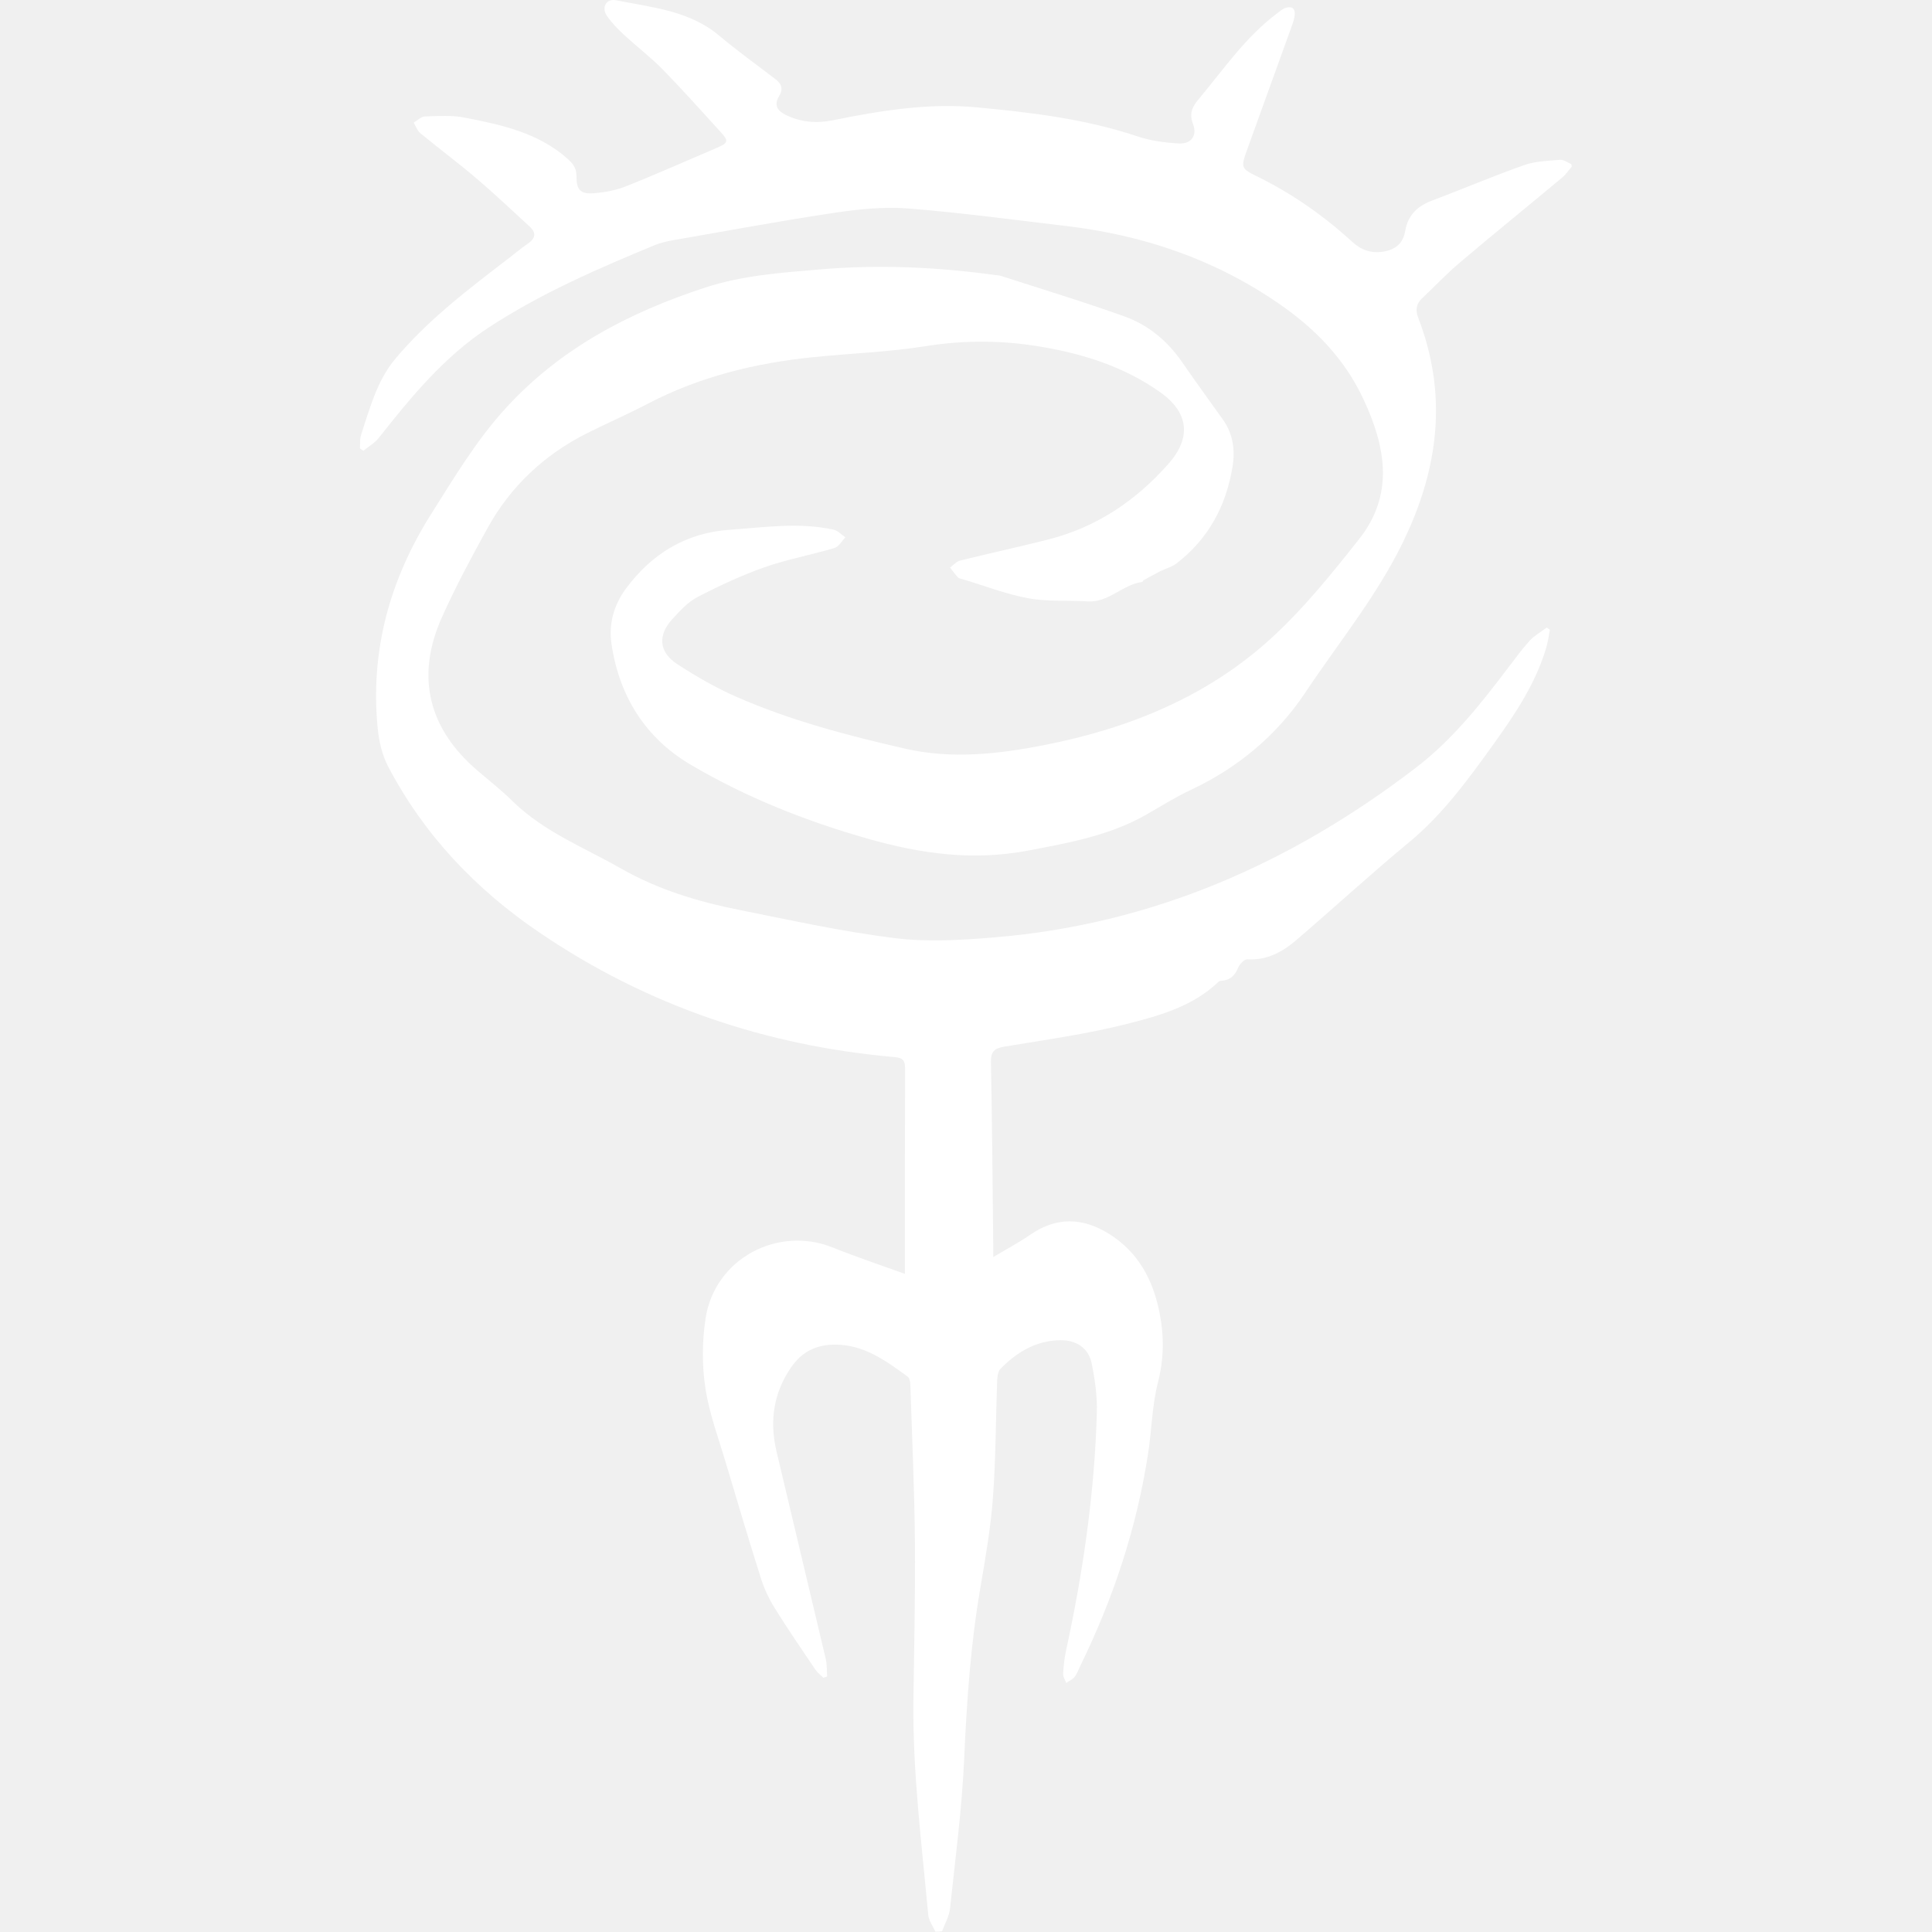
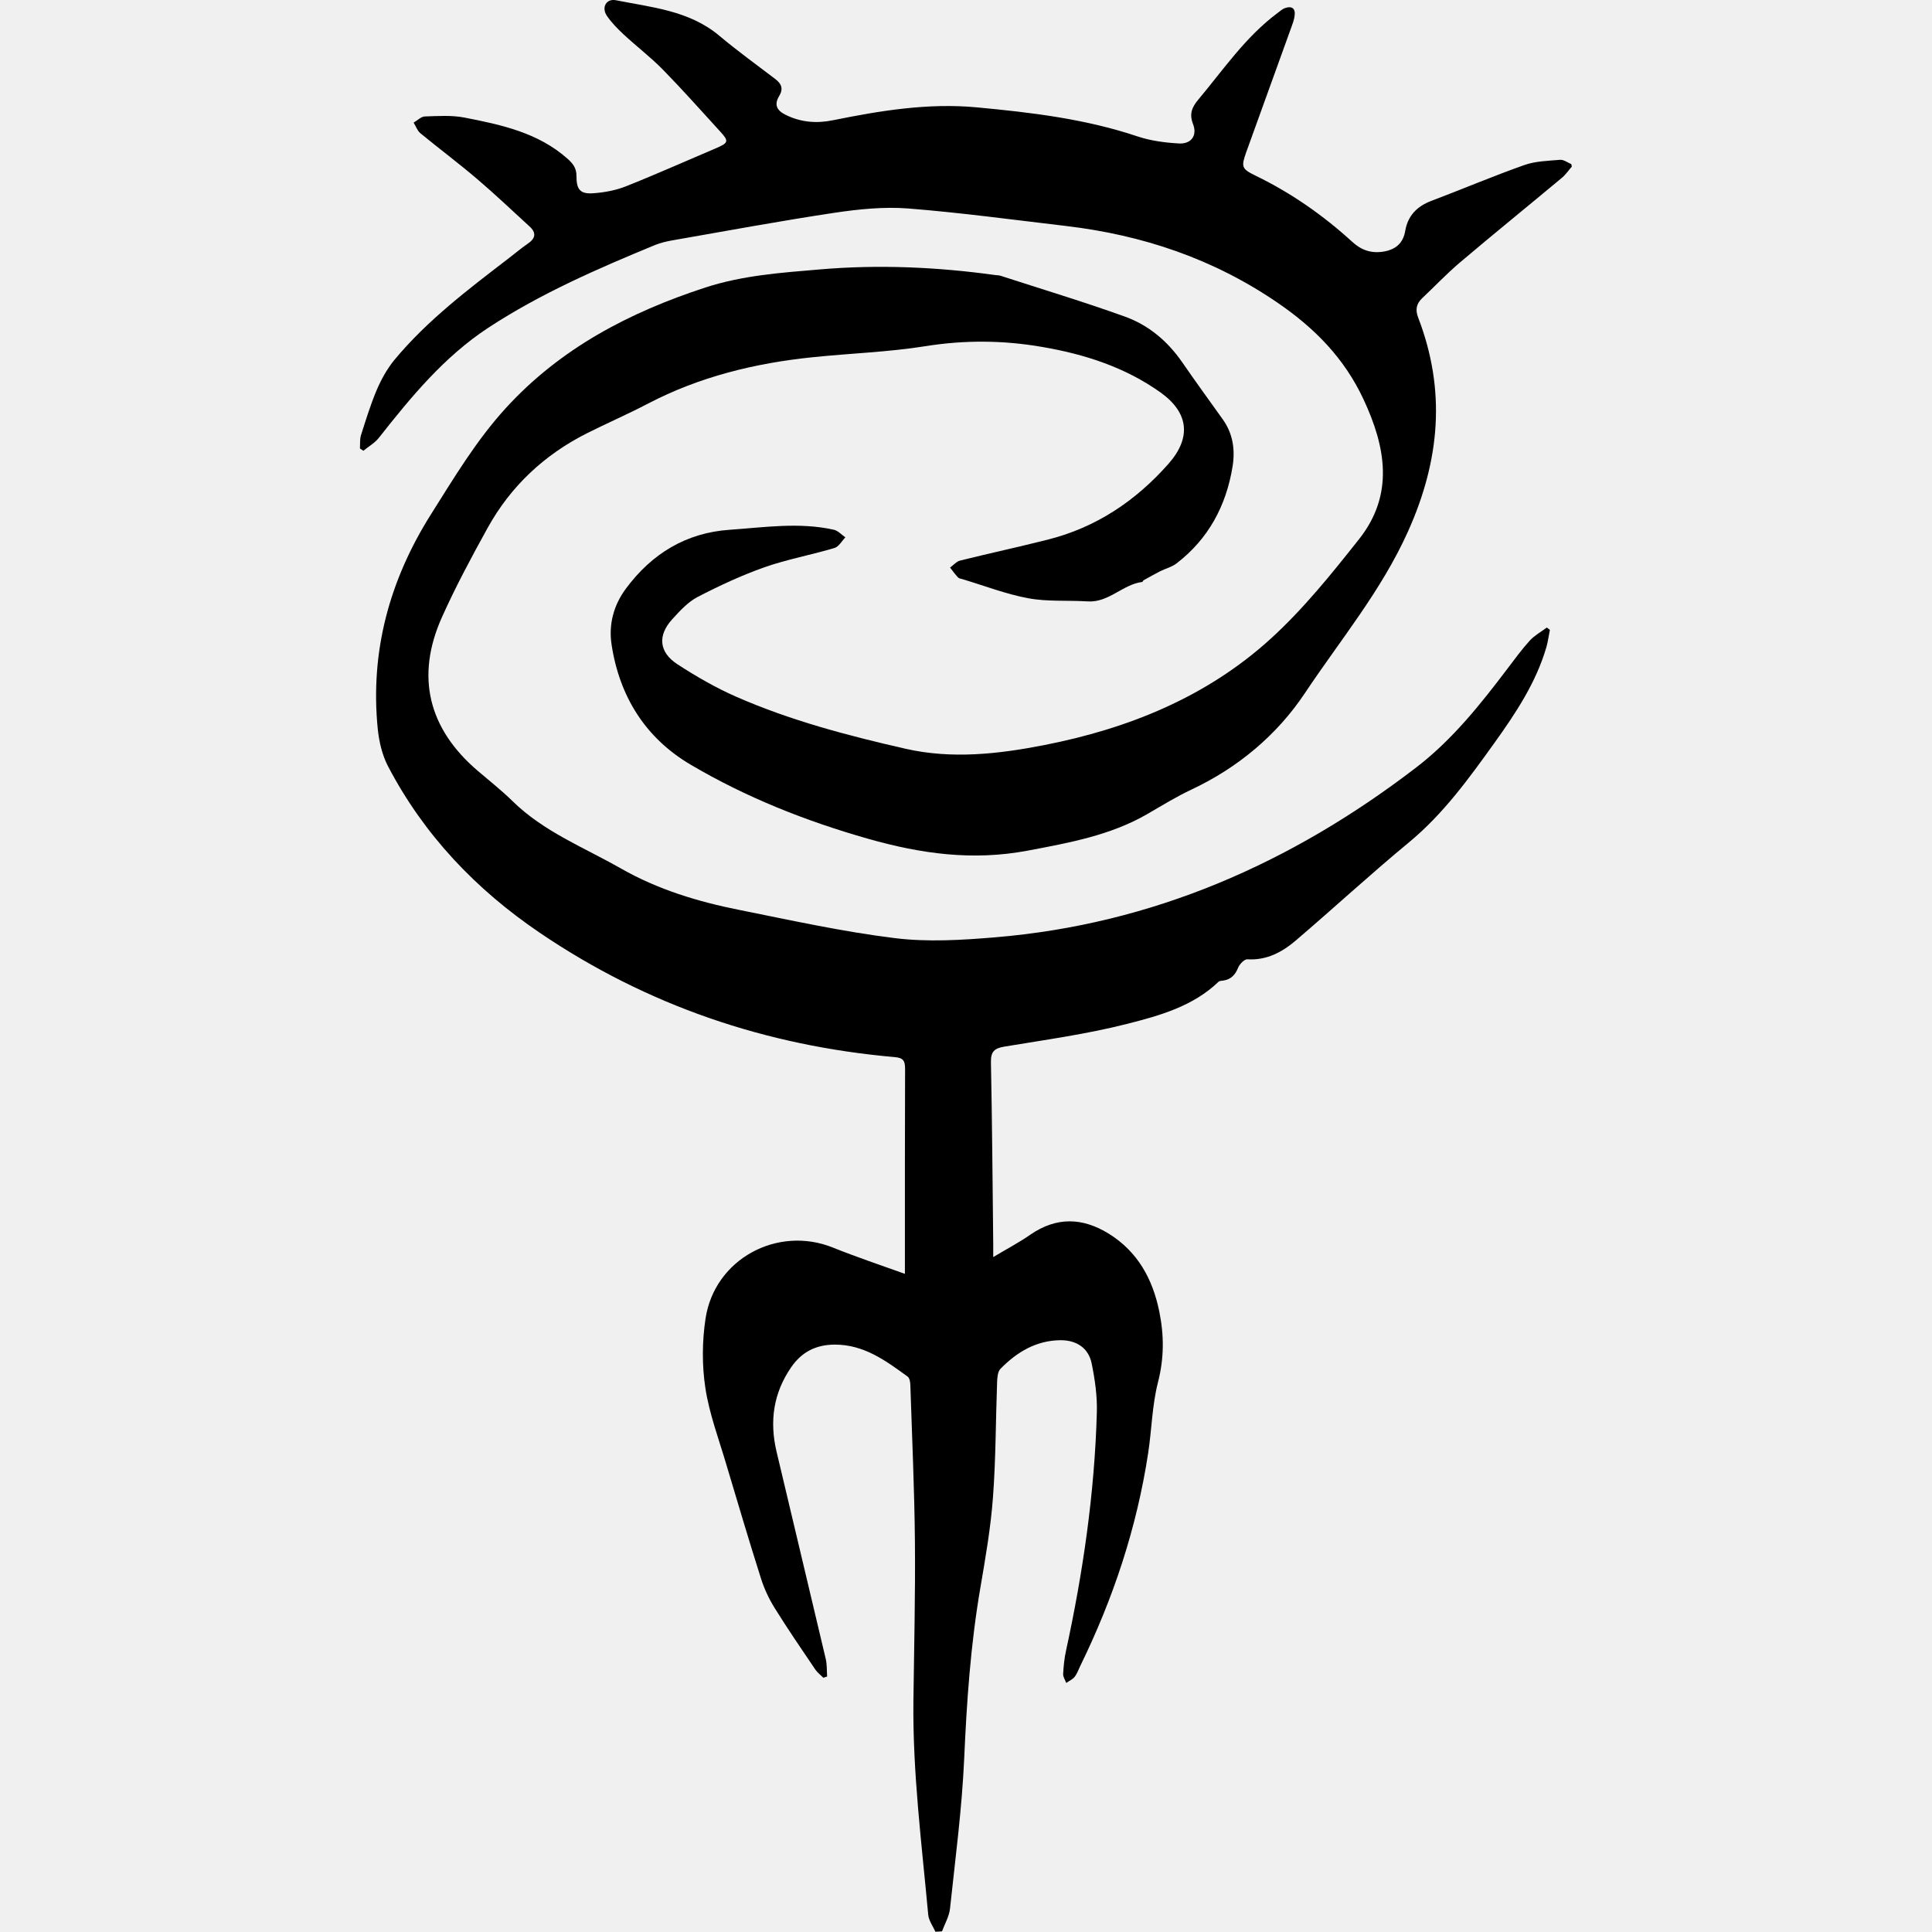
<svg xmlns="http://www.w3.org/2000/svg" version="1.1" width="32" height="32" viewBox="0 0 32 32">
-   <path fill="#fff" d="M15.496 32c-0.043-0.095-0.113-0.188-0.122-0.288-0.108-1.179-0.259-2.355-0.245-3.542 0.011-0.878 0.033-1.757 0.025-2.634-0.008-0.867-0.048-1.733-0.076-2.6-0.001-0.048-0.014-0.115-0.047-0.137-0.363-0.264-0.724-0.53-1.206-0.528-0.306 0.001-0.543 0.118-0.72 0.374-0.296 0.429-0.361 0.895-0.244 1.394 0.271 1.145 0.545 2.289 0.815 3.434 0.023 0.095 0.017 0.197 0.024 0.295-0.021 0.007-0.041 0.014-0.062 0.021-0.045-0.045-0.098-0.084-0.133-0.135-0.228-0.337-0.459-0.674-0.674-1.020-0.095-0.152-0.173-0.32-0.227-0.49-0.2-0.63-0.388-1.265-0.577-1.898-0.123-0.416-0.279-0.83-0.344-1.257-0.057-0.375-0.054-0.774 0.003-1.149 0.149-0.986 1.189-1.546 2.108-1.177 0.387 0.156 0.783 0.288 1.194 0.436 0-0.078 0-0.128 0-0.179 0-1.071-0.001-2.142 0.003-3.213 0-0.132-0.025-0.186-0.171-0.198-2.134-0.187-4.103-0.854-5.879-2.059-1.058-0.717-1.92-1.621-2.515-2.76-0.096-0.184-0.147-0.405-0.169-0.615-0.129-1.288 0.196-2.469 0.881-3.556 0.384-0.608 0.751-1.225 1.241-1.761 0.907-0.992 2.046-1.585 3.304-1.996 0.618-0.201 1.252-0.245 1.89-0.299 0.976-0.084 1.947-0.041 2.914 0.093 0.028 0.004 0.058 0.003 0.084 0.011 0.689 0.224 1.381 0.432 2.061 0.677 0.39 0.14 0.704 0.404 0.944 0.749 0.222 0.322 0.452 0.638 0.679 0.956 0.167 0.235 0.205 0.503 0.16 0.779-0.106 0.652-0.401 1.199-0.929 1.605-0.078 0.059-0.181 0.084-0.271 0.129-0.093 0.047-0.183 0.099-0.275 0.15-0.009 0.006-0.013 0.025-0.020 0.027-0.326 0.040-0.555 0.346-0.907 0.322-0.326-0.021-0.659 0.007-0.976-0.051-0.371-0.068-0.728-0.207-1.091-0.316-0.027-0.008-0.061-0.011-0.078-0.030-0.048-0.051-0.089-0.108-0.132-0.163 0.055-0.040 0.105-0.101 0.166-0.116 0.483-0.12 0.97-0.225 1.452-0.347 0.8-0.201 1.455-0.64 1.998-1.254 0.383-0.432 0.34-0.847-0.129-1.183-0.588-0.419-1.259-0.635-1.964-0.755-0.64-0.111-1.278-0.116-1.925-0.013-0.619 0.099-1.251 0.119-1.876 0.184-0.953 0.098-1.871 0.322-2.727 0.769-0.33 0.173-0.674 0.322-1.007 0.489-0.707 0.356-1.265 0.877-1.648 1.57-0.268 0.485-0.531 0.975-0.757 1.48-0.439 0.98-0.224 1.846 0.595 2.543 0.194 0.166 0.395 0.324 0.577 0.503 0.517 0.507 1.184 0.766 1.796 1.115s1.278 0.55 1.962 0.686c0.854 0.171 1.707 0.36 2.57 0.466 0.545 0.068 1.111 0.033 1.662-0.013 2.61-0.217 4.906-1.227 6.969-2.808 0.604-0.462 1.074-1.054 1.529-1.656 0.116-0.153 0.231-0.31 0.36-0.452 0.079-0.085 0.187-0.145 0.281-0.215 0.017 0.013 0.034 0.025 0.051 0.038-0.020 0.096-0.031 0.196-0.059 0.29-0.171 0.585-0.506 1.089-0.854 1.575-0.424 0.591-0.85 1.183-1.421 1.655-0.638 0.527-1.245 1.088-1.874 1.625-0.227 0.194-0.485 0.332-0.803 0.312-0.050-0.003-0.13 0.081-0.154 0.142-0.048 0.118-0.118 0.19-0.242 0.21-0.028 0.004-0.064 0.003-0.081 0.020-0.424 0.407-0.973 0.56-1.512 0.697-0.667 0.17-1.354 0.264-2.034 0.377-0.167 0.028-0.227 0.081-0.224 0.258 0.020 1.002 0.027 2.005 0.038 3.008 0 0.061 0 0.122 0 0.22 0.221-0.132 0.425-0.239 0.613-0.37 0.435-0.3 0.867-0.286 1.303-0.016 0.477 0.298 0.724 0.747 0.834 1.286 0.081 0.394 0.081 0.775-0.021 1.173-0.098 0.381-0.103 0.783-0.163 1.174-0.188 1.235-0.577 2.407-1.125 3.526-0.030 0.061-0.052 0.129-0.093 0.18-0.034 0.043-0.092 0.068-0.139 0.101-0.018-0.050-0.054-0.101-0.051-0.149 0.007-0.129 0.020-0.261 0.048-0.387 0.282-1.298 0.472-2.608 0.51-3.936 0.009-0.273-0.031-0.553-0.086-0.822-0.052-0.254-0.252-0.384-0.513-0.383-0.405 0.003-0.727 0.197-0.999 0.476-0.045 0.047-0.051 0.146-0.054 0.221-0.023 0.633-0.021 1.269-0.068 1.901-0.037 0.502-0.123 1-0.208 1.496-0.162 0.939-0.227 1.886-0.269 2.836-0.037 0.83-0.147 1.658-0.235 2.485-0.014 0.129-0.086 0.251-0.132 0.375-0.038 0.006-0.072 0.006-0.106 0.006z" />
-   <path fill="#fff" d="M26.036 2.758c-0.055 0.062-0.103 0.135-0.166 0.187-0.561 0.468-1.129 0.928-1.686 1.4-0.22 0.186-0.419 0.397-0.629 0.595-0.098 0.093-0.115 0.194-0.065 0.322 0.462 1.203 0.361 2.359-0.167 3.536-0.442 0.986-1.123 1.801-1.71 2.683-0.465 0.697-1.111 1.234-1.869 1.592-0.262 0.123-0.497 0.269-0.744 0.412-0.608 0.351-1.293 0.475-1.982 0.605-0.911 0.171-1.767 0.051-2.642-0.198-1.031-0.293-2.016-0.684-2.934-1.225-0.747-0.439-1.18-1.125-1.312-1.988-0.052-0.34 0.034-0.655 0.238-0.931 0.428-0.577 0.996-0.924 1.716-0.973 0.574-0.040 1.152-0.129 1.727-0.001 0.069 0.016 0.127 0.082 0.191 0.126-0.059 0.061-0.108 0.154-0.179 0.176-0.384 0.115-0.783 0.187-1.16 0.319-0.381 0.135-0.751 0.307-1.111 0.494-0.16 0.084-0.293 0.231-0.418 0.368-0.244 0.268-0.221 0.545 0.086 0.745 0.312 0.203 0.638 0.391 0.978 0.54 0.9 0.394 1.849 0.643 2.802 0.86 0.764 0.174 1.536 0.088 2.295-0.061 1.395-0.273 2.69-0.796 3.75-1.76 0.541-0.492 1.007-1.072 1.463-1.648 0.588-0.74 0.445-1.529 0.076-2.319-0.316-0.677-0.805-1.177-1.422-1.599-1.067-0.73-2.237-1.122-3.505-1.272-0.871-0.102-1.741-0.221-2.615-0.29-0.402-0.031-0.816 0.011-1.218 0.071-0.9 0.135-1.796 0.302-2.693 0.458-0.095 0.017-0.19 0.040-0.278 0.075-0.952 0.392-1.897 0.803-2.763 1.37-0.735 0.482-1.282 1.149-1.816 1.826-0.067 0.085-0.169 0.142-0.255 0.213-0.018-0.013-0.038-0.024-0.057-0.037 0.004-0.074-0.004-0.153 0.017-0.221 0.081-0.254 0.159-0.509 0.262-0.752 0.075-0.174 0.171-0.347 0.29-0.493 0.547-0.66 1.227-1.172 1.901-1.69 0.103-0.079 0.203-0.164 0.31-0.237 0.129-0.088 0.145-0.18 0.028-0.286-0.288-0.264-0.571-0.533-0.868-0.786-0.306-0.261-0.629-0.502-0.939-0.757-0.051-0.042-0.075-0.116-0.112-0.176 0.061-0.035 0.122-0.099 0.184-0.102 0.218-0.007 0.443-0.023 0.656 0.018 0.611 0.119 1.223 0.249 1.711 0.684 0.092 0.082 0.146 0.156 0.146 0.283-0.001 0.232 0.065 0.305 0.293 0.286 0.177-0.014 0.36-0.048 0.524-0.113 0.499-0.198 0.99-0.418 1.485-0.628 0.221-0.094 0.228-0.118 0.072-0.288-0.31-0.339-0.615-0.683-0.935-1.010-0.205-0.21-0.441-0.39-0.656-0.589-0.102-0.095-0.203-0.198-0.281-0.313-0.092-0.139-0.006-0.286 0.152-0.255 0.595 0.119 1.214 0.17 1.711 0.587 0.299 0.251 0.616 0.48 0.927 0.717 0.106 0.081 0.139 0.163 0.062 0.289-0.079 0.132-0.040 0.23 0.105 0.302 0.252 0.127 0.517 0.149 0.793 0.092 0.785-0.159 1.574-0.288 2.377-0.213 0.901 0.084 1.801 0.191 2.666 0.482 0.215 0.072 0.452 0.103 0.68 0.116 0.208 0.013 0.312-0.132 0.237-0.322-0.065-0.166-0.017-0.279 0.085-0.401 0.418-0.499 0.785-1.043 1.316-1.438 0.041-0.030 0.079-0.067 0.126-0.082 0.105-0.037 0.17 0.003 0.157 0.119-0.007 0.067-0.031 0.132-0.054 0.196-0.249 0.691-0.5 1.383-0.749 2.074-0.086 0.241-0.075 0.275 0.15 0.385 0.591 0.286 1.123 0.657 1.607 1.099 0.147 0.135 0.31 0.194 0.513 0.162 0.205-0.033 0.329-0.139 0.364-0.344 0.044-0.254 0.196-0.407 0.433-0.497 0.513-0.194 1.019-0.409 1.536-0.592 0.187-0.067 0.398-0.071 0.598-0.088 0.058-0.004 0.122 0.045 0.183 0.071 0.007 0.018 0.007 0.030 0.007 0.041z" />
+   <path d="M15.496 32c-0.043-0.095-0.113-0.188-0.122-0.288-0.108-1.179-0.259-2.355-0.245-3.542 0.011-0.878 0.033-1.757 0.025-2.634-0.008-0.867-0.048-1.733-0.076-2.6-0.001-0.048-0.014-0.115-0.047-0.137-0.363-0.264-0.724-0.53-1.206-0.528-0.306 0.001-0.543 0.118-0.72 0.374-0.296 0.429-0.361 0.895-0.244 1.394 0.271 1.145 0.545 2.289 0.815 3.434 0.023 0.095 0.017 0.197 0.024 0.295-0.021 0.007-0.041 0.014-0.062 0.021-0.045-0.045-0.098-0.084-0.133-0.135-0.228-0.337-0.459-0.674-0.674-1.020-0.095-0.152-0.173-0.32-0.227-0.49-0.2-0.63-0.388-1.265-0.577-1.898-0.123-0.416-0.279-0.83-0.344-1.257-0.057-0.375-0.054-0.774 0.003-1.149 0.149-0.986 1.189-1.546 2.108-1.177 0.387 0.156 0.783 0.288 1.194 0.436 0-0.078 0-0.128 0-0.179 0-1.071-0.001-2.142 0.003-3.213 0-0.132-0.025-0.186-0.171-0.198-2.134-0.187-4.103-0.854-5.879-2.059-1.058-0.717-1.92-1.621-2.515-2.76-0.096-0.184-0.147-0.405-0.169-0.615-0.129-1.288 0.196-2.469 0.881-3.556 0.384-0.608 0.751-1.225 1.241-1.761 0.907-0.992 2.046-1.585 3.304-1.996 0.618-0.201 1.252-0.245 1.89-0.299 0.976-0.084 1.947-0.041 2.914 0.093 0.028 0.004 0.058 0.003 0.084 0.011 0.689 0.224 1.381 0.432 2.061 0.677 0.39 0.14 0.704 0.404 0.944 0.749 0.222 0.322 0.452 0.638 0.679 0.956 0.167 0.235 0.205 0.503 0.16 0.779-0.106 0.652-0.401 1.199-0.929 1.605-0.078 0.059-0.181 0.084-0.271 0.129-0.093 0.047-0.183 0.099-0.275 0.15-0.009 0.006-0.013 0.025-0.020 0.027-0.326 0.040-0.555 0.346-0.907 0.322-0.326-0.021-0.659 0.007-0.976-0.051-0.371-0.068-0.728-0.207-1.091-0.316-0.027-0.008-0.061-0.011-0.078-0.030-0.048-0.051-0.089-0.108-0.132-0.163 0.055-0.040 0.105-0.101 0.166-0.116 0.483-0.12 0.97-0.225 1.452-0.347 0.8-0.201 1.455-0.64 1.998-1.254 0.383-0.432 0.34-0.847-0.129-1.183-0.588-0.419-1.259-0.635-1.964-0.755-0.64-0.111-1.278-0.116-1.925-0.013-0.619 0.099-1.251 0.119-1.876 0.184-0.953 0.098-1.871 0.322-2.727 0.769-0.33 0.173-0.674 0.322-1.007 0.489-0.707 0.356-1.265 0.877-1.648 1.57-0.268 0.485-0.531 0.975-0.757 1.48-0.439 0.98-0.224 1.846 0.595 2.543 0.194 0.166 0.395 0.324 0.577 0.503 0.517 0.507 1.184 0.766 1.796 1.115s1.278 0.55 1.962 0.686c0.854 0.171 1.707 0.36 2.57 0.466 0.545 0.068 1.111 0.033 1.662-0.013 2.61-0.217 4.906-1.227 6.969-2.808 0.604-0.462 1.074-1.054 1.529-1.656 0.116-0.153 0.231-0.31 0.36-0.452 0.079-0.085 0.187-0.145 0.281-0.215 0.017 0.013 0.034 0.025 0.051 0.038-0.020 0.096-0.031 0.196-0.059 0.29-0.171 0.585-0.506 1.089-0.854 1.575-0.424 0.591-0.85 1.183-1.421 1.655-0.638 0.527-1.245 1.088-1.874 1.625-0.227 0.194-0.485 0.332-0.803 0.312-0.050-0.003-0.13 0.081-0.154 0.142-0.048 0.118-0.118 0.19-0.242 0.21-0.028 0.004-0.064 0.003-0.081 0.020-0.424 0.407-0.973 0.56-1.512 0.697-0.667 0.17-1.354 0.264-2.034 0.377-0.167 0.028-0.227 0.081-0.224 0.258 0.020 1.002 0.027 2.005 0.038 3.008 0 0.061 0 0.122 0 0.22 0.221-0.132 0.425-0.239 0.613-0.37 0.435-0.3 0.867-0.286 1.303-0.016 0.477 0.298 0.724 0.747 0.834 1.286 0.081 0.394 0.081 0.775-0.021 1.173-0.098 0.381-0.103 0.783-0.163 1.174-0.188 1.235-0.577 2.407-1.125 3.526-0.030 0.061-0.052 0.129-0.093 0.18-0.034 0.043-0.092 0.068-0.139 0.101-0.018-0.050-0.054-0.101-0.051-0.149 0.007-0.129 0.020-0.261 0.048-0.387 0.282-1.298 0.472-2.608 0.51-3.936 0.009-0.273-0.031-0.553-0.086-0.822-0.052-0.254-0.252-0.384-0.513-0.383-0.405 0.003-0.727 0.197-0.999 0.476-0.045 0.047-0.051 0.146-0.054 0.221-0.023 0.633-0.021 1.269-0.068 1.901-0.037 0.502-0.123 1-0.208 1.496-0.162 0.939-0.227 1.886-0.269 2.836-0.037 0.83-0.147 1.658-0.235 2.485-0.014 0.129-0.086 0.251-0.132 0.375-0.038 0.006-0.072 0.006-0.106 0.006z" />
+   <path d="M26.036 2.758c-0.055 0.062-0.103 0.135-0.166 0.187-0.561 0.468-1.129 0.928-1.686 1.4-0.22 0.186-0.419 0.397-0.629 0.595-0.098 0.093-0.115 0.194-0.065 0.322 0.462 1.203 0.361 2.359-0.167 3.536-0.442 0.986-1.123 1.801-1.71 2.683-0.465 0.697-1.111 1.234-1.869 1.592-0.262 0.123-0.497 0.269-0.744 0.412-0.608 0.351-1.293 0.475-1.982 0.605-0.911 0.171-1.767 0.051-2.642-0.198-1.031-0.293-2.016-0.684-2.934-1.225-0.747-0.439-1.18-1.125-1.312-1.988-0.052-0.34 0.034-0.655 0.238-0.931 0.428-0.577 0.996-0.924 1.716-0.973 0.574-0.040 1.152-0.129 1.727-0.001 0.069 0.016 0.127 0.082 0.191 0.126-0.059 0.061-0.108 0.154-0.179 0.176-0.384 0.115-0.783 0.187-1.16 0.319-0.381 0.135-0.751 0.307-1.111 0.494-0.16 0.084-0.293 0.231-0.418 0.368-0.244 0.268-0.221 0.545 0.086 0.745 0.312 0.203 0.638 0.391 0.978 0.54 0.9 0.394 1.849 0.643 2.802 0.86 0.764 0.174 1.536 0.088 2.295-0.061 1.395-0.273 2.69-0.796 3.75-1.76 0.541-0.492 1.007-1.072 1.463-1.648 0.588-0.74 0.445-1.529 0.076-2.319-0.316-0.677-0.805-1.177-1.422-1.599-1.067-0.73-2.237-1.122-3.505-1.272-0.871-0.102-1.741-0.221-2.615-0.29-0.402-0.031-0.816 0.011-1.218 0.071-0.9 0.135-1.796 0.302-2.693 0.458-0.095 0.017-0.19 0.040-0.278 0.075-0.952 0.392-1.897 0.803-2.763 1.37-0.735 0.482-1.282 1.149-1.816 1.826-0.067 0.085-0.169 0.142-0.255 0.213-0.018-0.013-0.038-0.024-0.057-0.037 0.004-0.074-0.004-0.153 0.017-0.221 0.081-0.254 0.159-0.509 0.262-0.752 0.075-0.174 0.171-0.347 0.29-0.493 0.547-0.66 1.227-1.172 1.901-1.69 0.103-0.079 0.203-0.164 0.31-0.237 0.129-0.088 0.145-0.18 0.028-0.286-0.288-0.264-0.571-0.533-0.868-0.786-0.306-0.261-0.629-0.502-0.939-0.757-0.051-0.042-0.075-0.116-0.112-0.176 0.061-0.035 0.122-0.099 0.184-0.102 0.218-0.007 0.443-0.023 0.656 0.018 0.611 0.119 1.223 0.249 1.711 0.684 0.092 0.082 0.146 0.156 0.146 0.283-0.001 0.232 0.065 0.305 0.293 0.286 0.177-0.014 0.36-0.048 0.524-0.113 0.499-0.198 0.99-0.418 1.485-0.628 0.221-0.094 0.228-0.118 0.072-0.288-0.31-0.339-0.615-0.683-0.935-1.010-0.205-0.21-0.441-0.39-0.656-0.589-0.102-0.095-0.203-0.198-0.281-0.313-0.092-0.139-0.006-0.286 0.152-0.255 0.595 0.119 1.214 0.17 1.711 0.587 0.299 0.251 0.616 0.48 0.927 0.717 0.106 0.081 0.139 0.163 0.062 0.289-0.079 0.132-0.040 0.23 0.105 0.302 0.252 0.127 0.517 0.149 0.793 0.092 0.785-0.159 1.574-0.288 2.377-0.213 0.901 0.084 1.801 0.191 2.666 0.482 0.215 0.072 0.452 0.103 0.68 0.116 0.208 0.013 0.312-0.132 0.237-0.322-0.065-0.166-0.017-0.279 0.085-0.401 0.418-0.499 0.785-1.043 1.316-1.438 0.041-0.030 0.079-0.067 0.126-0.082 0.105-0.037 0.17 0.003 0.157 0.119-0.007 0.067-0.031 0.132-0.054 0.196-0.249 0.691-0.5 1.383-0.749 2.074-0.086 0.241-0.075 0.275 0.15 0.385 0.591 0.286 1.123 0.657 1.607 1.099 0.147 0.135 0.31 0.194 0.513 0.162 0.205-0.033 0.329-0.139 0.364-0.344 0.044-0.254 0.196-0.407 0.433-0.497 0.513-0.194 1.019-0.409 1.536-0.592 0.187-0.067 0.398-0.071 0.598-0.088 0.058-0.004 0.122 0.045 0.183 0.071 0.007 0.018 0.007 0.030 0.007 0.041z" />
</svg>
